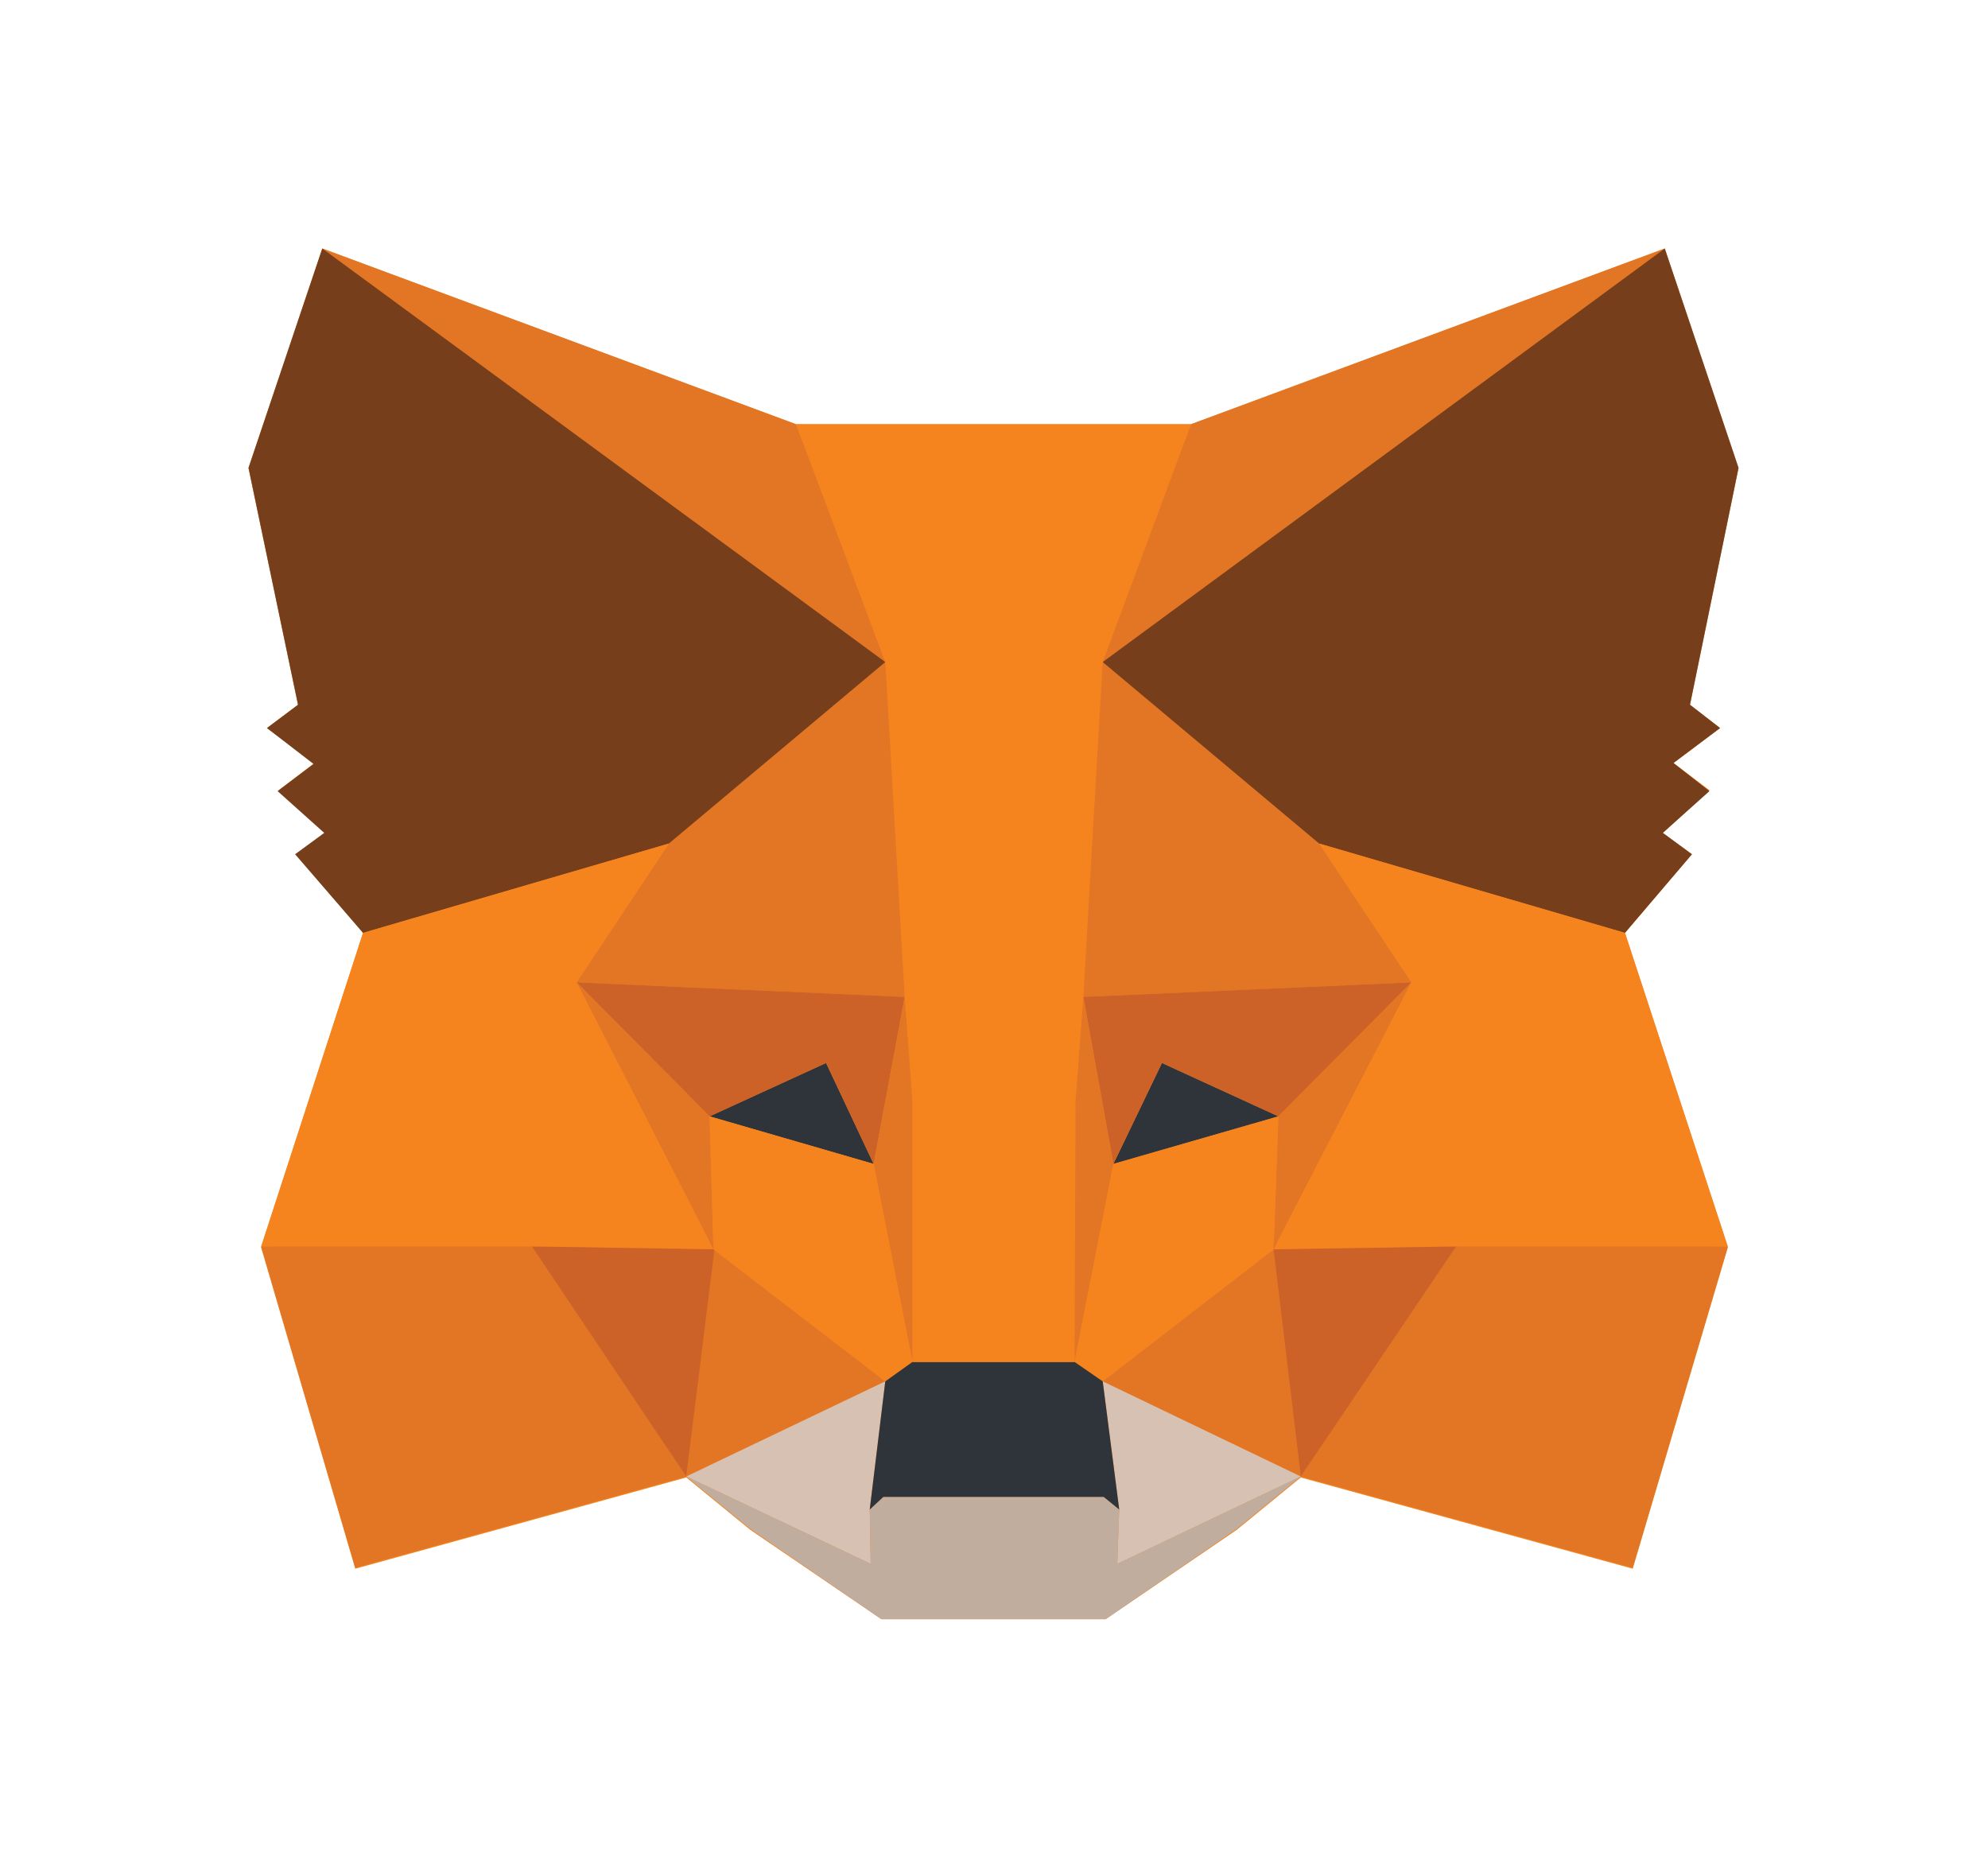
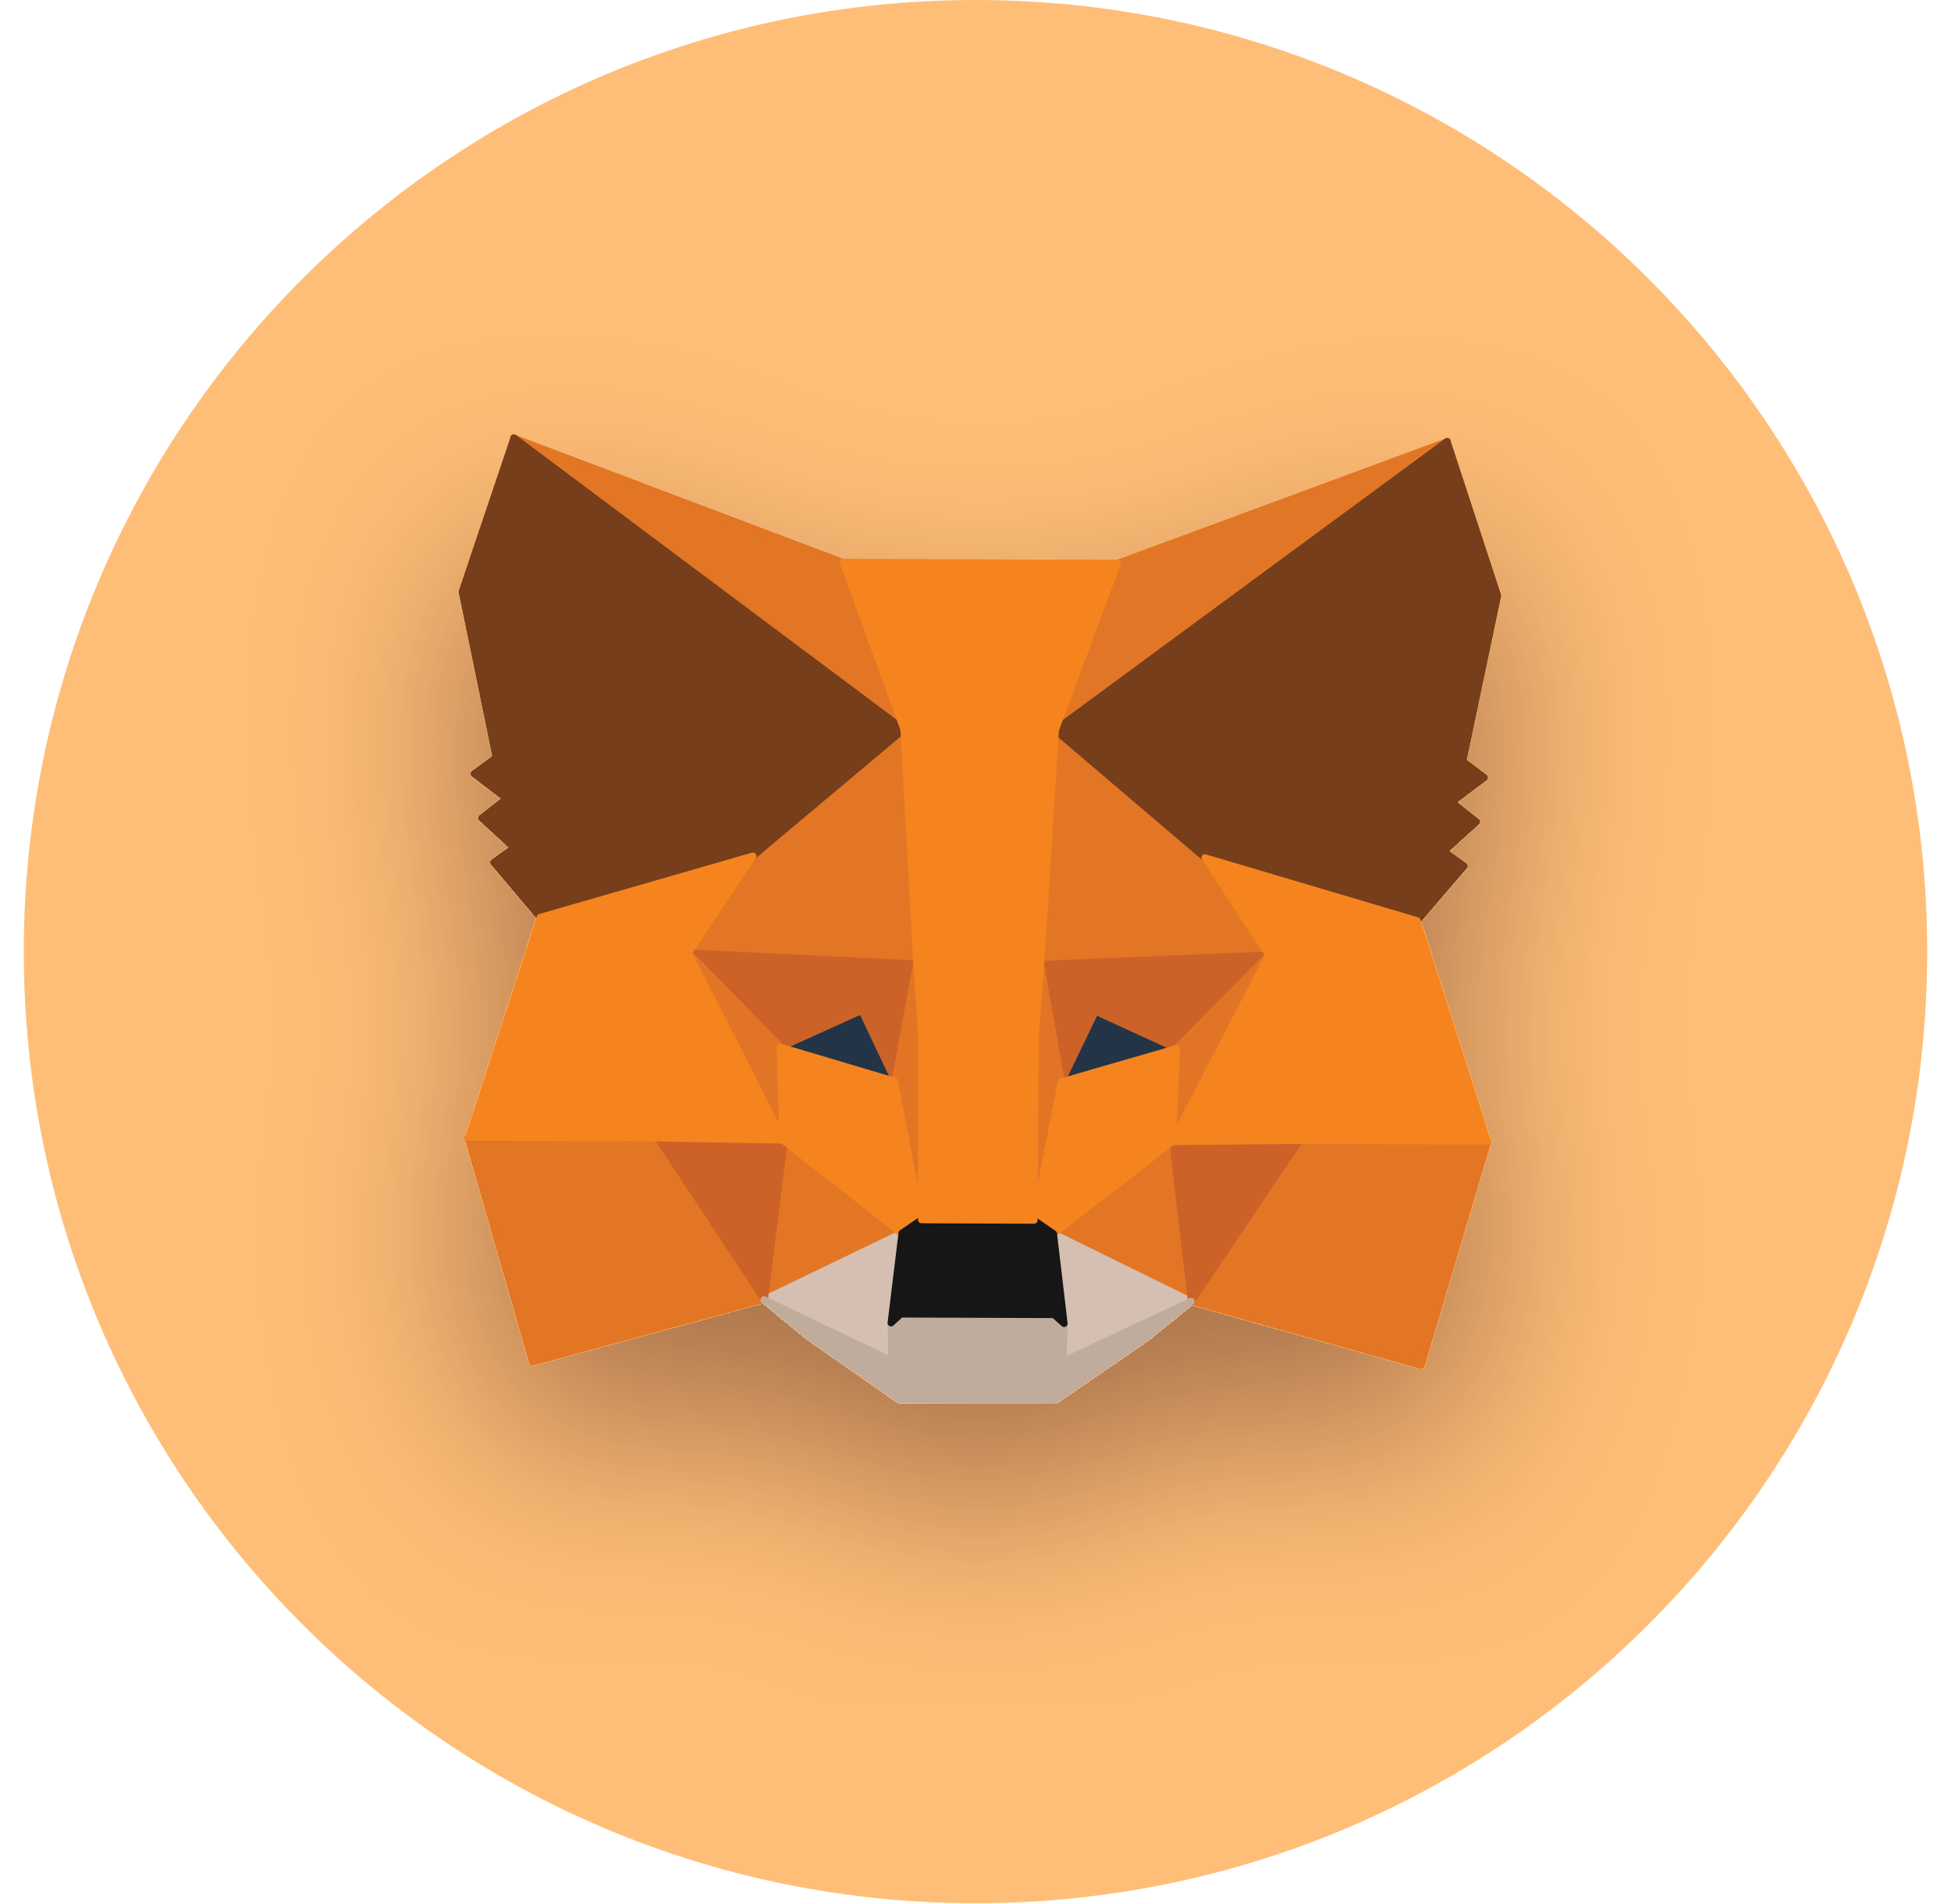
- <svg xmlns="http://www.w3.org/2000/svg" version="1.1" x="0px" y="0px" viewBox="0 0 204.8 192.4" style="enable-background:new 0 0 204.8 192.4;" xml:space="preserve">
-   <style type="text/css">
- 	.st0{display:none;}
- 	.st1{fill:#F5841F;}
- 	.st2{fill:#E27625;}
- 	.st3{fill:#D7C1B3;}
- 	.st4{fill:#2F343B;}
- 	.st5{fill:#CC6228;}
- 	.st6{fill:#C0AD9E;}
- 	.st7{fill:#763E1A;}
- </style>
-   <g id="bg_x28_do_not_export_x29_" class="st0">
- </g>
-   <g id="MM_Head_background__x28_Do_not_edit_x29_">
-     <g>
-       <path class="st1" d="M167.4,96.1l6.9-8.1l-3-2.2l4.8-4.4l-3.7-2.8l4.8-3.6l-3.1-2.4l5-24.4l-7.6-22.6 M171.5,25.6l-48.8,18.1l0,0    l0,0H82l0,0L33.2,25.6l0.3,0.2l-0.3-0.2l-7.6,22.6l5.1,24.4L27.5,75l4.9,3.6l-3.7,2.8l4.8,4.4l-3,2.2l6.9,8.1l-10.5,32.4h0l0,0    l9.7,33.1l34.1-9.4l0-0.1l0,0.1l0,0l0,0l0,0v0l0,0l0,0l0,0l6.6,5.4l13.5,9.2h23.1l13.5-9.2l6.6-5.4l0,0v0l0,0l0,0l34.2,9.4    l9.8-33.1l0,0h0l-10.6-32.4 M70.7,152.1L70.7,152.1L70.7,152.1" />
-     </g>
+ <svg xmlns="http://www.w3.org/2000/svg" width="41" height="40" viewBox="0 0 41 40" fill="none">
+   <rect width="40" height="40" x=".5" fill="#FFBE77" rx="20" />
+   <g stroke-linecap="round" stroke-linejoin="round" stroke-width=".146" filter="url(#a)">
+     <path fill="#E17726" stroke="#E17726" d="m30.42 9.276-8.532 6.278 1.594-3.717 6.937-2.561Z" />
+     <path fill="#E27625" stroke="#E27625" d="m10.791 9.202 8.407 6.401-1.488-3.788-6.919-2.613Z" />
+     <path fill="#E27625" stroke="#E27625" d="M27.308 23.891 25.03 27.35l4.838 1.35 1.402-4.717-3.963-.092Z" />
+     <path fill="#E27625" stroke="#E27625" d="m9.83 23.903 1.358 4.727 4.848-1.314-2.242-3.475-3.964.062Z" />
+     <path fill="#E27625" stroke="#E27625" d="m15.817 17.99-1.357 2.036 4.8.231-.144-5.167-3.3 2.9Z" />
+     <path fill="#E27625" stroke="#E27625" d="m25.334 18.026-3.328-2.984-.131 5.226 4.801-.196-1.341-2.046Z" />
+     <path fill="#E27625" stroke="#E27625" d="m16.049 27.316 2.902-1.4-2.488-1.955-.414 3.355Z" />
+     <path fill="#E27625" stroke="#E27625" d="m22.139 25.93 2.89 1.42-.388-3.358-2.502 1.937Z" />
+     <path fill="#D5BFB2" stroke="#D5BFB2" d="m25.029 27.35-2.891-1.421.223 1.888-.028.794 2.696-1.262Z" />
+     <path fill="#D5BFB2" stroke="#D5BFB2" d="m16.05 27.316 2.687 1.282-.014-.795.23-1.886-2.902 1.399Z" />
+     <path fill="#233447" stroke="#233447" d="m18.813 22.723-2.406-.717 1.702-.771.704 1.488Z" />
+     <path fill="#233447" stroke="#233447" d="m22.302 22.736.715-1.483 1.705.784-2.42.699Z" />
+     <path fill="#CC6228" stroke="#CC6228" d="m16.064 27.316.432-3.466-2.674.067 2.242 3.4Z" />
+     <path fill="#CC6228" stroke="#CC6228" d="m24.631 23.882.406 3.469 2.276-3.383-2.682-.086Z" />
+     <path fill="#CC6228" stroke="#CC6228" d="m26.672 20.071-4.801.196.435 2.468.715-1.482 1.705.783 1.946-1.965Z" />
+     <path fill="#CC6228" stroke="#CC6228" d="m16.407 22.006 1.703-.77.703 1.487.454-2.465-4.8-.232 1.94 1.98Z" />
+     <path fill="#E27525" stroke="#E27525" d="m14.467 20.026 2.001 3.936-.06-1.956-1.941-1.98Z" />
+     <path fill="#E27525" stroke="#E27525" d="m24.717 22.037-.083 1.955 2.03-3.92-1.947 1.965Z" />
+     <path fill="#E27525" stroke="#E27525" d="m19.263 20.257-.454 2.465.553 2.914.134-3.833-.233-1.546Z" />
+     <path fill="#E27525" stroke="#E27525" d="m21.868 20.267-.236 1.536.096 3.842.575-2.91-.435-2.468Z" />
+     <path fill="#F5841F" stroke="#F5841F" d="m22.306 22.736-.575 2.91.409.283 2.502-1.937.083-1.955-2.42.7Z" />
+     <path fill="#F5841F" stroke="#F5841F" d="m16.392 22.005.061 1.956 2.487 1.956.411-.28-.553-2.915-2.406-.717Z" />
+     <path fill="#C0AC9D" stroke="#C0AC9D" d="m22.338 28.611.028-.794-.212-.188-3.22-.012-.206.187.014.794-2.686-1.282.937.771 1.908 1.331 3.271.013 1.919-1.317.942-.765-2.695 1.262Z" />
+     <path fill="#161616" stroke="#161616" d="m22.14 25.93-.409-.284-2.366-.009-.41.28-.23 1.887.205-.187 3.221.012.212.188-.223-1.888Z" />
+     <path fill="#763E1A" stroke="#763E1A" d="m30.745 15.998.73-3.48-1.063-3.241-8.24 6.066 3.15 2.684 4.462 1.324.987-1.15-.426-.308.686-.622-.52-.411.685-.518-.451-.344Z" />
+     <path fill="#763E1A" stroke="#763E1A" d="m9.71 12.435.714 3.486-.463.34.681.523-.522.408.681.627-.428.305.978 1.157 4.472-1.29 3.17-2.661L10.8 9.202 9.71 12.435Z" />
+     <path fill="#F5841F" stroke="#F5841F" d="m29.782 19.35-4.462-1.324 1.342 2.047-2.03 3.92 2.665-.024 3.963.014-1.478-4.633Z" />
+     <path fill="#F5841F" stroke="#F5841F" d="m15.823 17.99-4.472 1.29-1.504 4.622 3.964.015 2.656.044-2.001-3.935 1.357-2.036Z" />
+     <path fill="#F5841F" stroke="#F5841F" d="m21.872 20.267.308-4.926 1.303-3.505-5.765-.021 1.277 3.514.272 4.928.105 1.554-.006 3.825 2.366.01.023-3.826.117-1.553Z" />
  </g>
-   <g id="Logos">
-     <g>
-       <polygon class="st2" points="171.5,25.6 111.6,69.7 122.7,43.7   " />
-       <polygon class="st2" points="33.2,25.6 92.6,70.1 82,43.7   " />
-       <polygon class="st2" points="150,127.9 134,152.1 168.2,161.5 178,128.4   " />
-       <polygon class="st2" points="26.9,128.4 36.6,161.5 70.7,152.1 54.8,127.9   " />
-       <polygon class="st2" points="68.9,86.9 59.4,101.2 93.2,102.7 92.1,66.5   " />
-       <polygon class="st2" points="135.9,86.9 112.3,66.1 111.6,102.7 145.4,101.2   " />
-       <polygon class="st2" points="70.7,152.1 91.2,142.3 73.5,128.7   " />
-       <polygon class="st2" points="113.6,142.3 134,152.1 131.2,128.7   " />
-       <polygon class="st3" points="134,152.1 113.6,142.3 115.3,155.5 115.1,161.1   " />
-       <polygon class="st3" points="70.7,152.1 89.7,161.1 89.6,155.5 91.2,142.3   " />
-       <polygon class="st4" points="90,119.9 73.1,115 85.1,109.5   " />
-       <polygon class="st4" points="114.7,119.9 119.7,109.5 131.7,115   " />
-       <polygon class="st5" points="70.7,152.1 73.7,127.9 54.8,128.4   " />
-       <polygon class="st5" points="131.1,127.9 134,152.1 150,128.4   " />
-       <polygon class="st5" points="145.4,101.2 111.6,102.7 114.7,119.9 119.7,109.5 131.7,115   " />
-       <polygon class="st5" points="73.1,115 85.1,109.5 90,119.9 93.2,102.7 59.4,101.2   " />
-       <polygon class="st2" points="59.4,101.2 73.5,128.7 73.1,115   " />
-       <polygon class="st2" points="131.7,115 131.2,128.7 145.4,101.2   " />
-       <polygon class="st2" points="93.2,102.7 90,119.9 94,140.3 94.9,113.5   " />
-       <polygon class="st2" points="111.6,102.7 109.9,113.4 110.7,140.3 114.7,119.9   " />
-       <polygon class="st1" points="114.7,119.9 110.7,140.3 113.6,142.3 131.2,128.7 131.7,115   " />
-       <polygon class="st1" points="73.1,115 73.5,128.7 91.2,142.3 94,140.3 90,119.9   " />
-       <polygon class="st6" points="115.1,161.1 115.3,155.5 113.7,154.2 91,154.2 89.6,155.5 89.7,161.1 70.7,152.1 77.3,157.5     90.8,166.8 113.9,166.8 127.4,157.5 134,152.1   " />
-       <polygon class="st4" points="113.6,142.3 110.7,140.3 94,140.3 91.2,142.3 89.6,155.5 91,154.2 113.7,154.2 115.3,155.5   " />
-       <polygon class="st7" points="174.1,72.6 179.1,48.2 171.5,25.6 113.6,68.2 135.9,86.9 167.4,96.1 174.3,88 171.3,85.8 176.1,81.5     172.4,78.6 177.2,75   " />
-       <polygon class="st7" points="25.6,48.2 30.7,72.6 27.5,75 32.3,78.7 28.6,81.5 33.4,85.8 30.4,88 37.4,96.1 68.9,86.9 91.2,68.2     33.2,25.6   " />
-       <polygon class="st1" points="167.4,96.1 135.9,86.9 145.4,101.2 131.2,128.7 150,128.4 178,128.4   " />
-       <polygon class="st1" points="68.9,86.9 37.4,96.1 26.9,128.4 54.8,128.4 73.5,128.7 59.4,101.2   " />
-       <polygon class="st1" points="111.6,102.7 113.6,68.2 122.7,43.7 82,43.7 91.2,68.2 93.2,102.7 94,113.5 94,140.3 110.7,140.3     110.8,113.5   " />
-     </g>
-   </g>
+   <defs>
+     <filter id="a" width="30.511" height="28.974" x="5.338" y="6.829" color-interpolation-filters="sRGB" filterUnits="userSpaceOnUse">
+       <feFlood flood-opacity="0" result="BackgroundImageFix" />
+       <feColorMatrix in="SourceAlpha" result="hardAlpha" values="0 0 0 0 0 0 0 0 0 0 0 0 0 0 0 0 0 0 127 0" />
+       <feOffset dy="2" />
+       <feGaussianBlur stdDeviation="2.15" />
+       <feComposite in2="hardAlpha" operator="out" />
+       <feColorMatrix values="0 0 0 0 0.236 0 0 0 0 0.08 0 0 0 0 0.08 0 0 0 0.45 0" />
+       <feBlend in2="BackgroundImageFix" result="effect1_dropShadow_34751_18487" />
+       <feBlend in="SourceGraphic" in2="effect1_dropShadow_34751_18487" result="shape" />
+     </filter>
+   </defs>
</svg>
